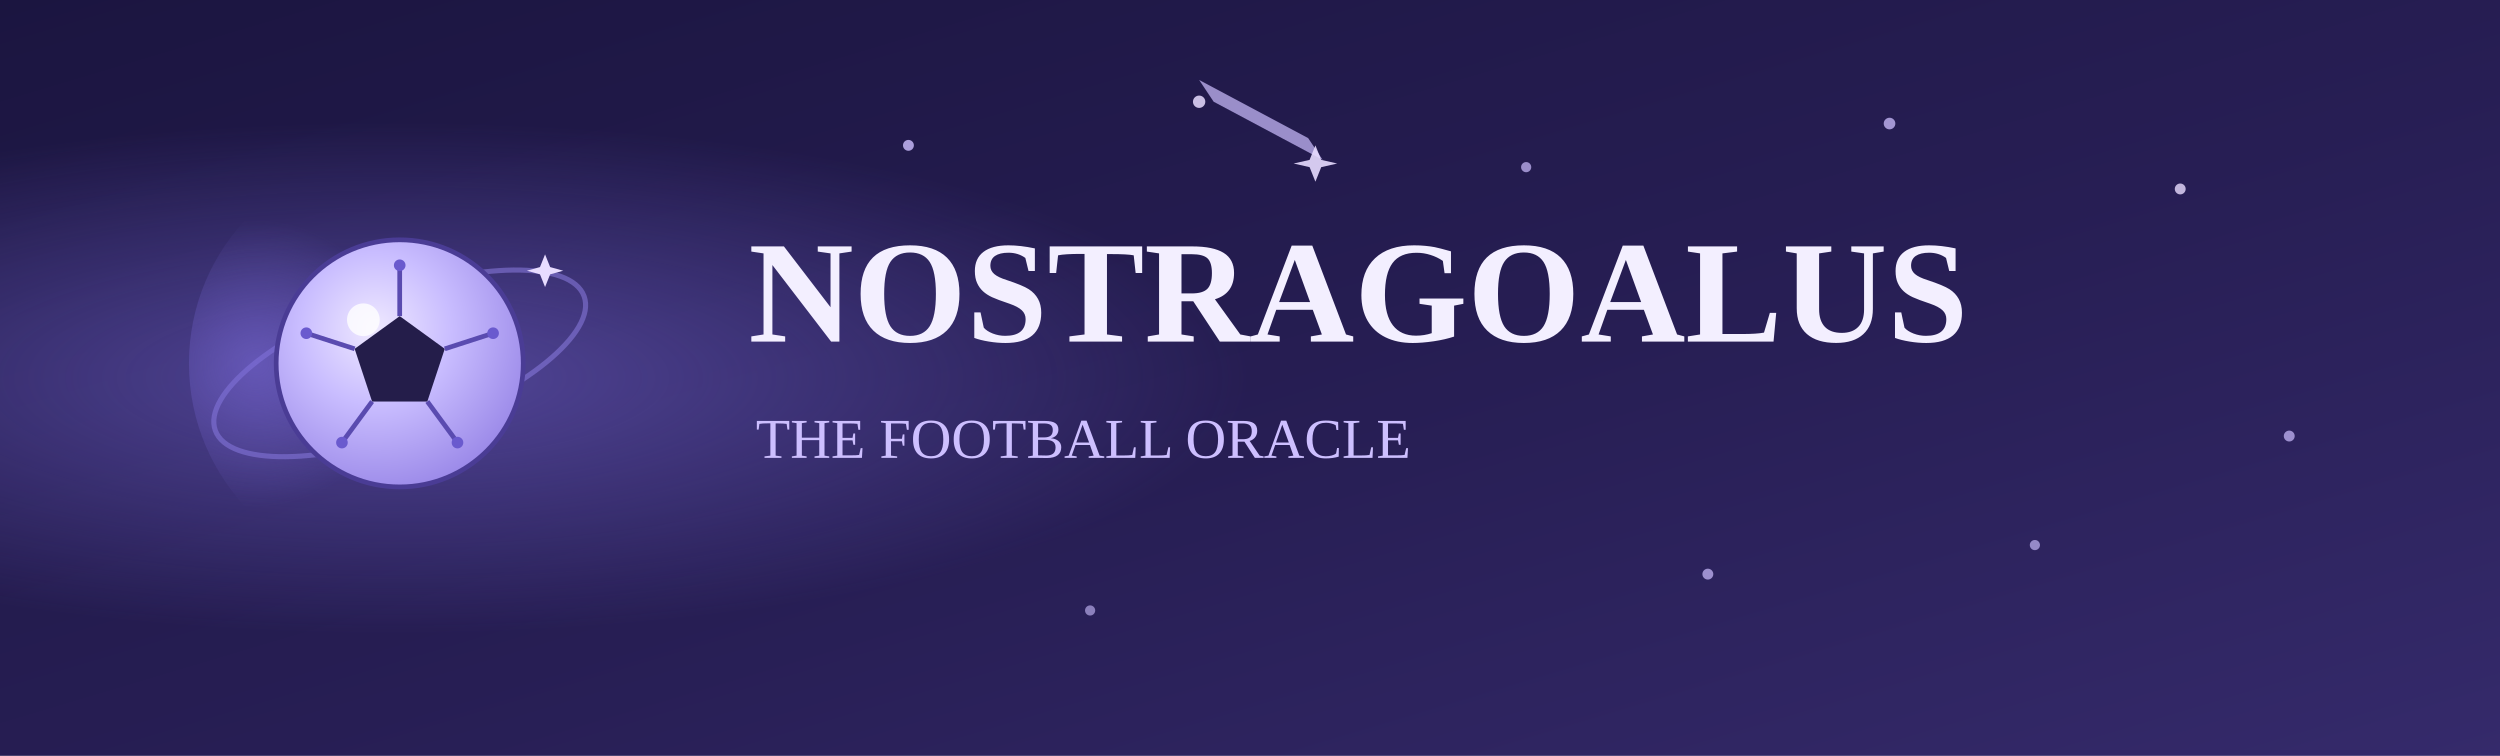
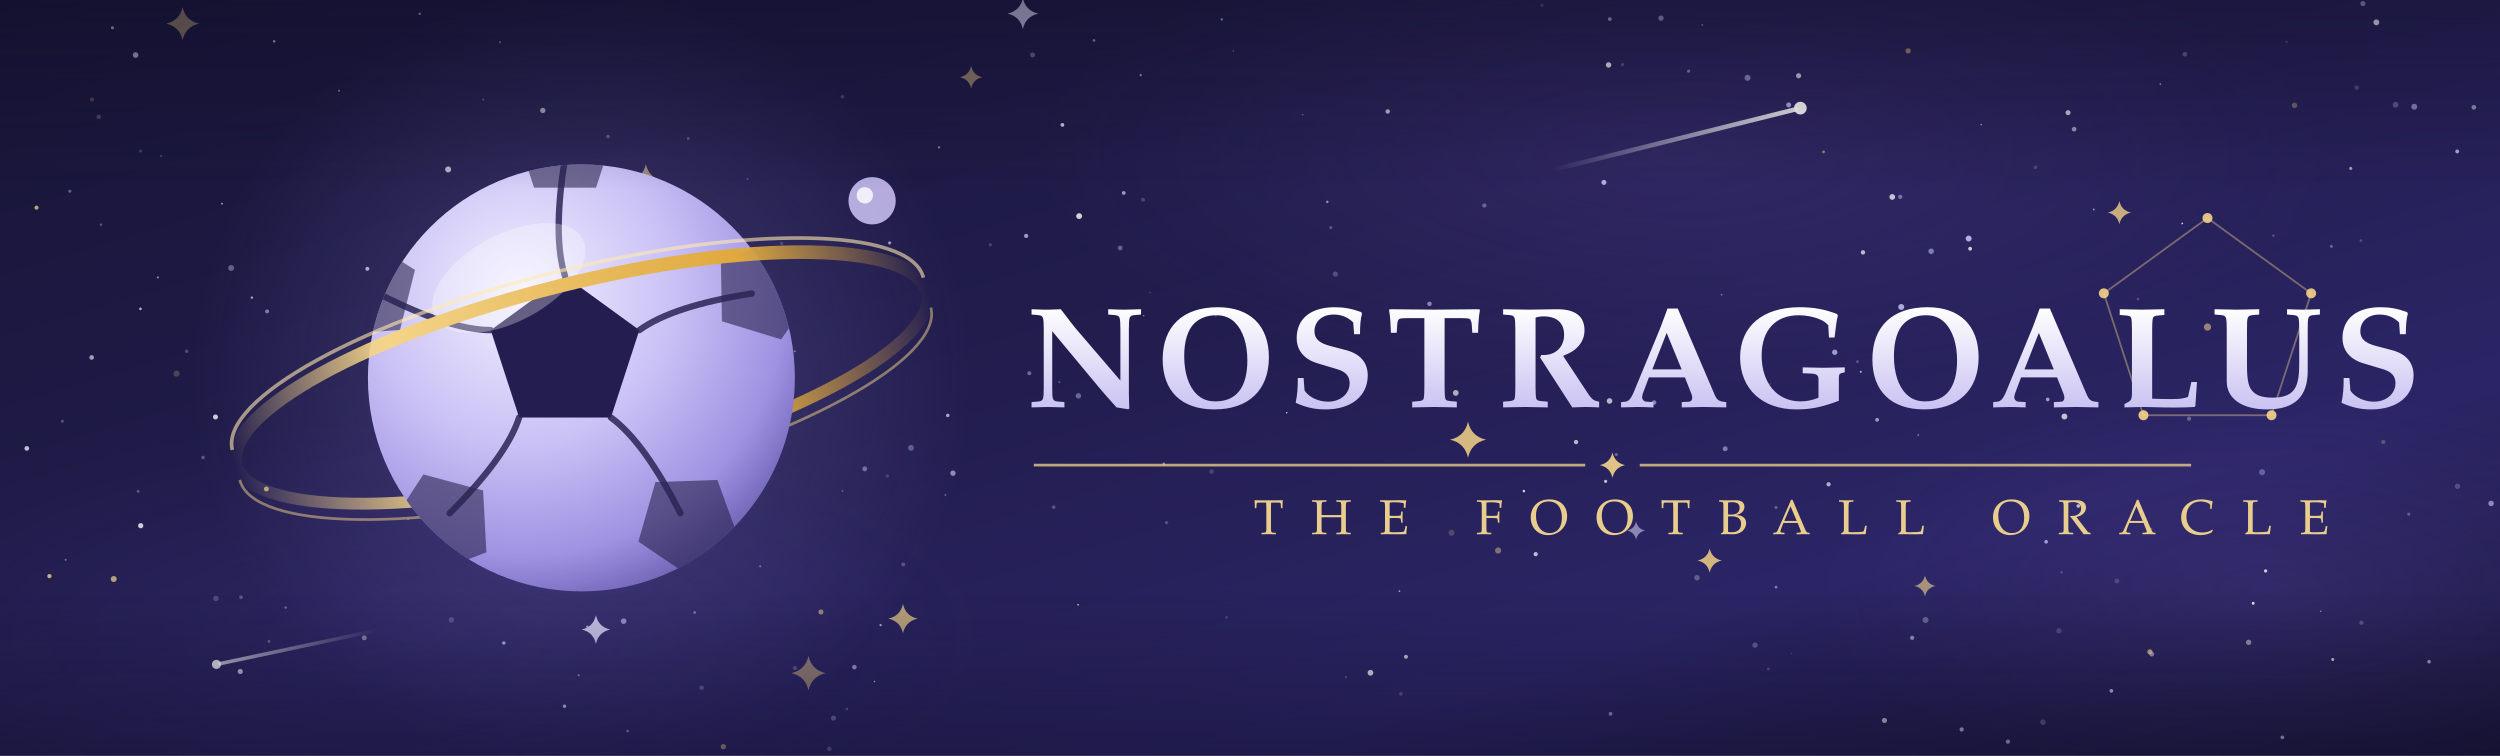
- <svg xmlns="http://www.w3.org/2000/svg" width="2752" height="832" viewBox="0 0 688 208" role="img" style="">
+ <svg xmlns="http://www.w3.org/2000/svg" width="2752" height="832" viewBox="0 0 2752 832" role="img">
  <defs>
-     <linearGradient id="bn" x1="0" y1="0" x2="1" y2="1">
-       <stop offset="0%" stop-color="#1b1540" />
-       <stop offset="55%" stop-color="#271e54" />
-       <stop offset="100%" stop-color="#352a6b" />
-     </linearGradient>
-     <radialGradient id="bnGlow" cx="16%" cy="50%" r="34%">
-       <stop offset="0%" stop-color="#7a6ad8" stop-opacity="0.55" />
-       <stop offset="100%" stop-color="#7a6ad8" stop-opacity="0" />
-     </radialGradient>
-     <radialGradient id="bnOrb" cx="40%" cy="36%" r="68%">
-       <stop offset="0%" stop-color="#efe9ff" />
-       <stop offset="45%" stop-color="#c9bdff" />
-       <stop offset="100%" stop-color="#9a88e8" />
-     </radialGradient>
+     <linearGradient id="bg" x1="0" y1="0" x2="1" y2="1">
+       <stop offset="0" stop-color="#171436" />
+       <stop offset="0.45" stop-color="#221d4e" />
+       <stop offset="0.75" stop-color="#2b2566" />
+       <stop offset="1" stop-color="#181538" />
+     </linearGradient>
+     <radialGradient id="neb1" cx="0.5" cy="0.5" r="0.5">
+       <stop offset="0" stop-color="#7a5fd0" stop-opacity="0.16" />
+       <stop offset="1" stop-color="#7a5fd0" stop-opacity="0" />
+     </radialGradient>
+     <radialGradient id="neb2" cx="0.5" cy="0.5" r="0.5">
+       <stop offset="0" stop-color="#4a3f9e" stop-opacity="0.22" />
+       <stop offset="1" stop-color="#4a3f9e" stop-opacity="0" />
+     </radialGradient>
+     <radialGradient id="planetGlow" cx="0.5" cy="0.5" r="0.5">
+       <stop offset="0" stop-color="#a99cf0" stop-opacity="0.30" />
+       <stop offset="0.7" stop-color="#8b7fd6" stop-opacity="0.10" />
+       <stop offset="1" stop-color="#8b7fd6" stop-opacity="0" />
+     </radialGradient>
+     <radialGradient id="ball" cx="0.36" cy="0.30" r="0.95">
+       <stop offset="0" stop-color="#f2f0ff" />
+       <stop offset="0.38" stop-color="#c9c0f5" />
+       <stop offset="0.72" stop-color="#9486dd" />
+       <stop offset="1" stop-color="#5e4fb0" />
+     </radialGradient>
+     <linearGradient id="ringG" x1="0" y1="0" x2="1" y2="0">
+       <stop offset="0" stop-color="#f4d488" stop-opacity="0" />
+       <stop offset="0.25" stop-color="#f4d488" />
+       <stop offset="0.75" stop-color="#e0a93e" />
+       <stop offset="1" stop-color="#e0a93e" stop-opacity="0" />
+     </linearGradient>
+     <linearGradient id="txt" x1="0" y1="0" x2="0" y2="1">
+       <stop offset="0" stop-color="#ffffff" />
+       <stop offset="1" stop-color="#c9c2f2" />
+     </linearGradient>
+     <linearGradient id="comet" x1="0" y1="0" x2="1" y2="0">
+       <stop offset="0" stop-color="#ffffff" stop-opacity="0" />
+       <stop offset="1" stop-color="#ffffff" stop-opacity="0.9" />
+     </linearGradient>
+     <linearGradient id="vign" x1="0" y1="0" x2="0" y2="1">
+       <stop offset="0" stop-color="#0e0c24" stop-opacity="0.35" />
+       <stop offset="0.25" stop-color="#0e0c24" stop-opacity="0" />
+       <stop offset="0.78" stop-color="#0e0c24" stop-opacity="0" />
+       <stop offset="1" stop-color="#0e0c24" stop-opacity="0.4" />
+     </linearGradient>
+     <radialGradient id="innerShade" cx="0.36" cy="0.30" r="1">
+       <stop offset="0" stop-color="#181238" stop-opacity="0" />
+       <stop offset="0.62" stop-color="#181238" stop-opacity="0" />
+       <stop offset="1" stop-color="#181238" stop-opacity="0.55" />
+     </radialGradient>
+     <clipPath id="ballClip">
+       <circle cx="640" cy="416" r="235" />
+     </clipPath>
  </defs>
-   <rect x="0" y="0" width="688" height="208" rx="0" fill="url(#bn)" stroke="#6a5ace" stroke-width="1.5" stroke-opacity="0" style="stroke:rgb(106, 90, 206);color:rgb(255, 255, 255);stroke-width:1.5px;stroke-linecap:butt;stroke-linejoin:miter;opacity:1;font-family:&quot;Anthropic Sans&quot;, -apple-system, BlinkMacSystemFont, &quot;Segoe UI&quot;, sans-serif;font-size:16px;font-weight:400;text-anchor:start;dominant-baseline:auto" />
-   <rect x="0" y="0" width="688" height="208" rx="0" fill="url(#bnGlow)" style="stroke:none;color:rgb(255, 255, 255);stroke-width:1px;stroke-linecap:butt;stroke-linejoin:miter;opacity:1;font-family:&quot;Anthropic Sans&quot;, -apple-system, BlinkMacSystemFont, &quot;Segoe UI&quot;, sans-serif;font-size:16px;font-weight:400;text-anchor:start;dominant-baseline:auto" />
-   <circle cx="250" cy="40" r="1.5" fill="#cdbfff" opacity="0.8" style="fill:rgb(205, 191, 255);stroke:none;color:rgb(255, 255, 255);stroke-width:1px;stroke-linecap:butt;stroke-linejoin:miter;opacity:0.8;font-family:&quot;Anthropic Sans&quot;, -apple-system, BlinkMacSystemFont, &quot;Segoe UI&quot;, sans-serif;font-size:16px;font-weight:400;text-anchor:start;dominant-baseline:auto" />
-   <circle cx="330" cy="28" r="1.7" fill="#e8dcff" opacity="0.85" style="fill:rgb(232, 220, 255);stroke:none;color:rgb(255, 255, 255);stroke-width:1px;stroke-linecap:butt;stroke-linejoin:miter;opacity:0.85;font-family:&quot;Anthropic Sans&quot;, -apple-system, BlinkMacSystemFont, &quot;Segoe UI&quot;, sans-serif;font-size:16px;font-weight:400;text-anchor:start;dominant-baseline:auto" />
-   <circle cx="420" cy="46" r="1.4" fill="#cdbfff" opacity="0.7" style="fill:rgb(205, 191, 255);stroke:none;color:rgb(255, 255, 255);stroke-width:1px;stroke-linecap:butt;stroke-linejoin:miter;opacity:0.7;font-family:&quot;Anthropic Sans&quot;, -apple-system, BlinkMacSystemFont, &quot;Segoe UI&quot;, sans-serif;font-size:16px;font-weight:400;text-anchor:start;dominant-baseline:auto" />
-   <circle cx="520" cy="34" r="1.6" fill="#cdbfff" opacity="0.75" style="fill:rgb(205, 191, 255);stroke:none;color:rgb(255, 255, 255);stroke-width:1px;stroke-linecap:butt;stroke-linejoin:miter;opacity:0.75;font-family:&quot;Anthropic Sans&quot;, -apple-system, BlinkMacSystemFont, &quot;Segoe UI&quot;, sans-serif;font-size:16px;font-weight:400;text-anchor:start;dominant-baseline:auto" />
-   <circle cx="600" cy="52" r="1.5" fill="#e8dcff" opacity="0.8" style="fill:rgb(232, 220, 255);stroke:none;color:rgb(255, 255, 255);stroke-width:1px;stroke-linecap:butt;stroke-linejoin:miter;opacity:0.8;font-family:&quot;Anthropic Sans&quot;, -apple-system, BlinkMacSystemFont, &quot;Segoe UI&quot;, sans-serif;font-size:16px;font-weight:400;text-anchor:start;dominant-baseline:auto" />
-   <circle cx="470" cy="158" r="1.5" fill="#cdbfff" opacity="0.7" style="fill:rgb(205, 191, 255);stroke:none;color:rgb(255, 255, 255);stroke-width:1px;stroke-linecap:butt;stroke-linejoin:miter;opacity:0.7;font-family:&quot;Anthropic Sans&quot;, -apple-system, BlinkMacSystemFont, &quot;Segoe UI&quot;, sans-serif;font-size:16px;font-weight:400;text-anchor:start;dominant-baseline:auto" />
-   <circle cx="560" cy="150" r="1.4" fill="#cdbfff" opacity="0.65" style="fill:rgb(205, 191, 255);stroke:none;color:rgb(255, 255, 255);stroke-width:1px;stroke-linecap:butt;stroke-linejoin:miter;opacity:0.65;font-family:&quot;Anthropic Sans&quot;, -apple-system, BlinkMacSystemFont, &quot;Segoe UI&quot;, sans-serif;font-size:16px;font-weight:400;text-anchor:start;dominant-baseline:auto" />
-   <circle cx="630" cy="120" r="1.5" fill="#cdbfff" opacity="0.7" style="fill:rgb(205, 191, 255);stroke:none;color:rgb(255, 255, 255);stroke-width:1px;stroke-linecap:butt;stroke-linejoin:miter;opacity:0.7;font-family:&quot;Anthropic Sans&quot;, -apple-system, BlinkMacSystemFont, &quot;Segoe UI&quot;, sans-serif;font-size:16px;font-weight:400;text-anchor:start;dominant-baseline:auto" />
-   <circle cx="300" cy="168" r="1.4" fill="#cdbfff" opacity="0.6" style="fill:rgb(205, 191, 255);stroke:none;color:rgb(255, 255, 255);stroke-width:1px;stroke-linecap:butt;stroke-linejoin:miter;opacity:0.6;font-family:&quot;Anthropic Sans&quot;, -apple-system, BlinkMacSystemFont, &quot;Segoe UI&quot;, sans-serif;font-size:16px;font-weight:400;text-anchor:start;dominant-baseline:auto" />
-   <path d="M360 38 L330 22 L334 28 L364 44 Z" fill="#cdbfff" opacity="0.7" style="fill:rgb(205, 191, 255);stroke:none;color:rgb(255, 255, 255);stroke-width:1px;stroke-linecap:butt;stroke-linejoin:miter;opacity:0.7;font-family:&quot;Anthropic Sans&quot;, -apple-system, BlinkMacSystemFont, &quot;Segoe UI&quot;, sans-serif;font-size:16px;font-weight:400;text-anchor:start;dominant-baseline:auto" />
-   <path d="M362 40 L363.6 44 L368 45 L363.6 46 L362 50 L360.4 46 L356 45 L360.4 44 Z" fill="#e8dcff" opacity="0.9" style="fill:rgb(232, 220, 255);stroke:none;color:rgb(255, 255, 255);stroke-width:1px;stroke-linecap:butt;stroke-linejoin:miter;opacity:0.9;font-family:&quot;Anthropic Sans&quot;, -apple-system, BlinkMacSystemFont, &quot;Segoe UI&quot;, sans-serif;font-size:16px;font-weight:400;text-anchor:start;dominant-baseline:auto" />
-   <g transform="rotate(-20 110 100)" style="fill:rgb(0, 0, 0);stroke:none;color:rgb(255, 255, 255);stroke-width:1px;stroke-linecap:butt;stroke-linejoin:miter;opacity:1;font-family:&quot;Anthropic Sans&quot;, -apple-system, BlinkMacSystemFont, &quot;Segoe UI&quot;, sans-serif;font-size:16px;font-weight:400;text-anchor:start;dominant-baseline:auto">
-     <ellipse cx="110" cy="100" rx="54" ry="19" fill="none" stroke="#8b7ce0" stroke-width="1.4" opacity="0.55" style="fill:none;stroke:rgb(139, 124, 224);color:rgb(255, 255, 255);stroke-width:1.4px;stroke-linecap:butt;stroke-linejoin:miter;opacity:0.55;font-family:&quot;Anthropic Sans&quot;, -apple-system, BlinkMacSystemFont, &quot;Segoe UI&quot;, sans-serif;font-size:16px;font-weight:400;text-anchor:start;dominant-baseline:auto" />
-   </g>
-   <circle cx="110" cy="100" r="58" fill="url(#bnGlow)" style="stroke:none;color:rgb(255, 255, 255);stroke-width:1px;stroke-linecap:butt;stroke-linejoin:miter;opacity:1;font-family:&quot;Anthropic Sans&quot;, -apple-system, BlinkMacSystemFont, &quot;Segoe UI&quot;, sans-serif;font-size:16px;font-weight:400;text-anchor:start;dominant-baseline:auto" />
-   <circle cx="110" cy="100" r="34" fill="url(#bnOrb)" stroke="#4a3c95" stroke-width="1.3" style="stroke:rgb(74, 60, 149);color:rgb(255, 255, 255);stroke-width:1.3px;stroke-linecap:butt;stroke-linejoin:miter;opacity:1;font-family:&quot;Anthropic Sans&quot;, -apple-system, BlinkMacSystemFont, &quot;Segoe UI&quot;, sans-serif;font-size:16px;font-weight:400;text-anchor:start;dominant-baseline:auto" />
-   <polygon points="110,87 122.4,96 117.6,110.5 102.4,110.5 97.6,96" fill="#241d4a" style="fill:rgb(36, 29, 74);stroke:none;color:rgb(255, 255, 255);stroke-width:1px;stroke-linecap:butt;stroke-linejoin:miter;opacity:1;font-family:&quot;Anthropic Sans&quot;, -apple-system, BlinkMacSystemFont, &quot;Segoe UI&quot;, sans-serif;font-size:16px;font-weight:400;text-anchor:start;dominant-baseline:auto" />
-   <g stroke="#5a4bb0" stroke-width="1.3" style="fill:rgb(0, 0, 0);stroke:rgb(90, 75, 176);color:rgb(255, 255, 255);stroke-width:1.3px;stroke-linecap:butt;stroke-linejoin:miter;opacity:1;font-family:&quot;Anthropic Sans&quot;, -apple-system, BlinkMacSystemFont, &quot;Segoe UI&quot;, sans-serif;font-size:16px;font-weight:400;text-anchor:start;dominant-baseline:auto">
-     <line x1="110" y1="87" x2="110" y2="73" style="fill:rgb(0, 0, 0);stroke:rgb(90, 75, 176);color:rgb(255, 255, 255);stroke-width:1.3px;stroke-linecap:butt;stroke-linejoin:miter;opacity:1;font-family:&quot;Anthropic Sans&quot;, -apple-system, BlinkMacSystemFont, &quot;Segoe UI&quot;, sans-serif;font-size:16px;font-weight:400;text-anchor:start;dominant-baseline:auto" />
-     <line x1="122.4" y1="96" x2="135.7" y2="91.7" style="fill:rgb(0, 0, 0);stroke:rgb(90, 75, 176);color:rgb(255, 255, 255);stroke-width:1.3px;stroke-linecap:butt;stroke-linejoin:miter;opacity:1;font-family:&quot;Anthropic Sans&quot;, -apple-system, BlinkMacSystemFont, &quot;Segoe UI&quot;, sans-serif;font-size:16px;font-weight:400;text-anchor:start;dominant-baseline:auto" />
-     <line x1="117.6" y1="110.5" x2="125.9" y2="121.8" style="fill:rgb(0, 0, 0);stroke:rgb(90, 75, 176);color:rgb(255, 255, 255);stroke-width:1.3px;stroke-linecap:butt;stroke-linejoin:miter;opacity:1;font-family:&quot;Anthropic Sans&quot;, -apple-system, BlinkMacSystemFont, &quot;Segoe UI&quot;, sans-serif;font-size:16px;font-weight:400;text-anchor:start;dominant-baseline:auto" />
-     <line x1="102.4" y1="110.5" x2="94.1" y2="121.8" style="fill:rgb(0, 0, 0);stroke:rgb(90, 75, 176);color:rgb(255, 255, 255);stroke-width:1.3px;stroke-linecap:butt;stroke-linejoin:miter;opacity:1;font-family:&quot;Anthropic Sans&quot;, -apple-system, BlinkMacSystemFont, &quot;Segoe UI&quot;, sans-serif;font-size:16px;font-weight:400;text-anchor:start;dominant-baseline:auto" />
-     <line x1="97.6" y1="96" x2="84.3" y2="91.7" style="fill:rgb(0, 0, 0);stroke:rgb(90, 75, 176);color:rgb(255, 255, 255);stroke-width:1.3px;stroke-linecap:butt;stroke-linejoin:miter;opacity:1;font-family:&quot;Anthropic Sans&quot;, -apple-system, BlinkMacSystemFont, &quot;Segoe UI&quot;, sans-serif;font-size:16px;font-weight:400;text-anchor:start;dominant-baseline:auto" />
-   </g>
-   <g fill="#6a5ace" style="fill:rgb(106, 90, 206);stroke:none;color:rgb(255, 255, 255);stroke-width:1px;stroke-linecap:butt;stroke-linejoin:miter;opacity:1;font-family:&quot;Anthropic Sans&quot;, -apple-system, BlinkMacSystemFont, &quot;Segoe UI&quot;, sans-serif;font-size:16px;font-weight:400;text-anchor:start;dominant-baseline:auto">
-     <circle cx="110" cy="73" r="1.6" style="fill:rgb(106, 90, 206);stroke:none;color:rgb(255, 255, 255);stroke-width:1px;stroke-linecap:butt;stroke-linejoin:miter;opacity:1;font-family:&quot;Anthropic Sans&quot;, -apple-system, BlinkMacSystemFont, &quot;Segoe UI&quot;, sans-serif;font-size:16px;font-weight:400;text-anchor:start;dominant-baseline:auto" />
-     <circle cx="135.7" cy="91.7" r="1.6" style="fill:rgb(106, 90, 206);stroke:none;color:rgb(255, 255, 255);stroke-width:1px;stroke-linecap:butt;stroke-linejoin:miter;opacity:1;font-family:&quot;Anthropic Sans&quot;, -apple-system, BlinkMacSystemFont, &quot;Segoe UI&quot;, sans-serif;font-size:16px;font-weight:400;text-anchor:start;dominant-baseline:auto" />
-     <circle cx="125.9" cy="121.8" r="1.6" style="fill:rgb(106, 90, 206);stroke:none;color:rgb(255, 255, 255);stroke-width:1px;stroke-linecap:butt;stroke-linejoin:miter;opacity:1;font-family:&quot;Anthropic Sans&quot;, -apple-system, BlinkMacSystemFont, &quot;Segoe UI&quot;, sans-serif;font-size:16px;font-weight:400;text-anchor:start;dominant-baseline:auto" />
-     <circle cx="94.1" cy="121.8" r="1.6" style="fill:rgb(106, 90, 206);stroke:none;color:rgb(255, 255, 255);stroke-width:1px;stroke-linecap:butt;stroke-linejoin:miter;opacity:1;font-family:&quot;Anthropic Sans&quot;, -apple-system, BlinkMacSystemFont, &quot;Segoe UI&quot;, sans-serif;font-size:16px;font-weight:400;text-anchor:start;dominant-baseline:auto" />
-     <circle cx="84.3" cy="91.7" r="1.6" style="fill:rgb(106, 90, 206);stroke:none;color:rgb(255, 255, 255);stroke-width:1px;stroke-linecap:butt;stroke-linejoin:miter;opacity:1;font-family:&quot;Anthropic Sans&quot;, -apple-system, BlinkMacSystemFont, &quot;Segoe UI&quot;, sans-serif;font-size:16px;font-weight:400;text-anchor:start;dominant-baseline:auto" />
-   </g>
-   <circle cx="100" cy="88" r="4.5" fill="#ffffff" opacity="0.8" style="fill:rgb(255, 255, 255);stroke:none;color:rgb(255, 255, 255);stroke-width:1px;stroke-linecap:butt;stroke-linejoin:miter;opacity:0.8;font-family:&quot;Anthropic Sans&quot;, -apple-system, BlinkMacSystemFont, &quot;Segoe UI&quot;, sans-serif;font-size:16px;font-weight:400;text-anchor:start;dominant-baseline:auto" />
-   <path d="M150 70 L151.4 73.5 L155 74.5 L151.4 75.5 L150 79 L148.6 75.5 L145 74.5 L148.6 73.5 Z" fill="#e8dcff" style="fill:rgb(232, 220, 255);stroke:none;color:rgb(255, 255, 255);stroke-width:1px;stroke-linecap:butt;stroke-linejoin:miter;opacity:1;font-family:&quot;Anthropic Sans&quot;, -apple-system, BlinkMacSystemFont, &quot;Segoe UI&quot;, sans-serif;font-size:16px;font-weight:400;text-anchor:start;dominant-baseline:auto" />
-   <text text-anchor="start" x="206" y="94" style="fill:rgb(243, 239, 255);stroke:none;color:rgb(255, 255, 255);stroke-width:1px;stroke-linecap:butt;stroke-linejoin:miter;opacity:1;font-family:Cinzel, &quot;Anthropic Serif&quot;, Georgia, &quot;Times New Roman&quot;, serif, serif;font-size:40px;font-weight:600;text-anchor:start;dominant-baseline:auto">NOSTRAGOALUS</text>
-   <text text-anchor="start" x="208" y="126" style="fill:rgb(205, 191, 255);stroke:none;color:rgb(255, 255, 255);stroke-width:1px;stroke-linecap:butt;stroke-linejoin:miter;opacity:1;font-family:Cinzel, &quot;Anthropic Serif&quot;, Georgia, &quot;Times New Roman&quot;, serif, serif;font-size:15.5px;font-weight:500;text-anchor:start;dominant-baseline:auto">THE FOOTBALL ORACLE</text>
+   <rect x="0" y="0" width="2752" height="832" fill="url(#bg)" />
+   <ellipse cx="1850" cy="170" rx="720" ry="260" fill="url(#neb1)" />
+   <ellipse cx="450" cy="700" rx="640" ry="240" fill="url(#neb2)" />
+   <ellipse cx="2500" cy="650" rx="500" ry="220" fill="url(#neb1)" />
+   <circle cx="1602.5" cy="432.5" r="3.18" fill="#ffffff" opacity="0.63" />
+   <circle cx="1434.1" cy="126.3" r="0.93" fill="#ffffff" opacity="0.33" />
+   <circle cx="1955" cy="558.6" r="1.74" fill="#f4d488" opacity="0.35" />
+   <circle cx="2475.3" cy="707.1" r="2.98" fill="#ffffff" opacity="0.47" />
+   <circle cx="125.2" cy="637.4" r="3.3" fill="#f4d488" opacity="0.7" />
+   <circle cx="927.5" cy="540.4" r="0.95" fill="#ffffff" opacity="0.35" />
+   <circle cx="746.8" cy="429.8" r="0.81" fill="#ffffff" opacity="0.56" />
+   <circle cx="1931.9" cy="710.2" r="2.91" fill="#cfd0ff" opacity="0.33" />
+   <circle cx="2525.8" cy="116" r="3" fill="#f4d488" opacity="0.37" />
+   <circle cx="1344.9" cy="21.4" r="1.2" fill="#cfd0ff" opacity="0.79" />
+   <circle cx="1690.5" cy="610" r="2.32" fill="#ffffff" opacity="0.7" />
+   <circle cx="244.4" cy="224.2" r="1.01" fill="#cfd0ff" opacity="0.77" />
+   <circle cx="2240.6" cy="184.3" r="1.9" fill="#f4d488" opacity="0.23" />
+   <circle cx="404.4" cy="295.9" r="2.21" fill="#cfd0ff" opacity="0.83" />
+   <circle cx="976.8" cy="523.9" r="1.88" fill="#cfd0ff" opacity="0.19" />
+   <circle cx="2283.2" cy="142.2" r="2.57" fill="#ffffff" opacity="0.52" />
+   <circle cx="1338.2" cy="347.4" r="1.41" fill="#ffffff" opacity="0.19" />
+   <circle cx="796.2" cy="822" r="2.94" fill="#f4d488" opacity="0.57" />
+   <circle cx="2623.6" cy="486.6" r="2.35" fill="#f4d488" opacity="0.26" />
+   <circle cx="2287.8" cy="557" r="2.01" fill="#ffffff" opacity="0.69" />
+   <circle cx="927.3" cy="106.5" r="1.99" fill="#cfd0ff" opacity="0.22" />
+   <circle cx="1948.6" cy="422.7" r="0.98" fill="#cfd0ff" opacity="0.24" />
+   <circle cx="2615.9" cy="24.6" r="3.27" fill="#ffffff" opacity="0.79" />
+   <circle cx="1441" cy="383.3" r="2.14" fill="#cfd0ff" opacity="0.33" />
+   <circle cx="912.9" cy="824.3" r="2.45" fill="#cfd0ff" opacity="0.33" />
+   <circle cx="1946.6" cy="736.4" r="1.47" fill="#ffffff" opacity="0.22" />
+   <circle cx="1765.6" cy="200.8" r="2.79" fill="#cfd0ff" opacity="0.79" />
+   <circle cx="669.3" cy="150.2" r="1.97" fill="#cfd0ff" opacity="0.34" />
+   <circle cx="154.7" cy="166.3" r="1.69" fill="#cfd0ff" opacity="0.21" />
+   <circle cx="2405.1" cy="59.7" r="2.63" fill="#cfd0ff" opacity="0.31" />
+   <circle cx="1043.3" cy="457.3" r="1.91" fill="#ffffff" opacity="0.63" />
+   <circle cx="1129.6" cy="259.7" r="2.37" fill="#cfd0ff" opacity="0.69" />
+   <circle cx="149.3" cy="60.6" r="3.12" fill="#ffffff" opacity="0.54" />
+   <circle cx="2266.5" cy="694.4" r="3.05" fill="#cfd0ff" opacity="0.21" />
+   <circle cx="100.9" cy="393.5" r="2.56" fill="#ffffff" opacity="0.58" />
+   <circle cx="1828.4" cy="20" r="2.93" fill="#cfd0ff" opacity="0.55" />
+   <circle cx="462" cy="15.2" r="1.28" fill="#f4d488" opacity="0.64" />
+   <circle cx="449.3" cy="571.4" r="1.14" fill="#f4d488" opacity="0.29" />
+   <circle cx="401" cy="702.1" r="2.74" fill="#ffffff" opacity="0.41" />
+   <circle cx="1049" cy="520.9" r="2.95" fill="#cfd0ff" opacity="0.61" />
+   <circle cx="123.8" cy="30.6" r="1.72" fill="#ffffff" opacity="0.52" />
+   <circle cx="1895.2" cy="324.4" r="1.04" fill="#ffffff" opacity="0.36" />
+   <circle cx="448.8" cy="533.5" r="3.02" fill="#cfd0ff" opacity="0.47" />
+   <circle cx="1923.7" cy="85.7" r="3.33" fill="#cfd0ff" opacity="0.52" />
+   <circle cx="1597.8" cy="586.5" r="3.3" fill="#f4d488" opacity="0.22" />
+   <circle cx="1464.9" cy="250.5" r="1.7" fill="#cfd0ff" opacity="0.31" />
+   <circle cx="722" cy="478.5" r="1.9" fill="#cfd0ff" opacity="0.34" />
+   <circle cx="293.2" cy="538.3" r="2.7" fill="#f4d488" opacity="0.71" />
+   <circle cx="2368.6" cy="720" r="2.71" fill="#cfd0ff" opacity="0.61" />
+   <circle cx="2490.1" cy="519.8" r="3.33" fill="#cfd0ff" opacity="0.35" />
+   <circle cx="2599.4" cy="685.5" r="2.4" fill="#ffffff" opacity="0.22" />
+   <circle cx="108.7" cy="128.7" r="2.45" fill="#cfd0ff" opacity="0.24" />
+   <circle cx="1820.8" cy="443.1" r="2.55" fill="#cfd0ff" opacity="0.54" />
+   <circle cx="1734.9" cy="486.6" r="2.41" fill="#ffffff" opacity="0.67" />
+   <circle cx="2637.1" cy="115.3" r="3.23" fill="#cfd0ff" opacity="0.3" />
+   <circle cx="2353.6" cy="329.2" r="1.45" fill="#ffffff" opacity="0.2" />
+   <circle cx="2566.4" cy="271.2" r="1.7" fill="#cfd0ff" opacity="0.38" />
+   <circle cx="154.6" cy="340" r="1.48" fill="#ffffff" opacity="0.65" />
+   <circle cx="545.5" cy="248.5" r="1.53" fill="#cfd0ff" opacity="0.34" />
+   <circle cx="690.9" cy="804.7" r="1.46" fill="#ffffff" opacity="0.43" />
+   <circle cx="1002.8" cy="493" r="3.28" fill="#cfd0ff" opacity="0.34" />
+   <circle cx="2111.6" cy="478.9" r="0.84" fill="#f4d488" opacity="0.71" />
+   <circle cx="496.9" cy="682.4" r="3.08" fill="#cfd0ff" opacity="0.24" />
+   <circle cx="1779.2" cy="500.4" r="1.69" fill="#cfd0ff" opacity="0.41" />
+   <circle cx="2554.7" cy="672.9" r="0.91" fill="#cfd0ff" opacity="0.56" />
+   <circle cx="2050.8" cy="277.8" r="2.44" fill="#ffffff" opacity="0.67" />
+   <circle cx="2512.4" cy="811.7" r="2.09" fill="#cfd0ff" opacity="0.76" />
+   <circle cx="860.4" cy="268" r="1.81" fill="#cfd0ff" opacity="0.23" />
+   <circle cx="2366.6" cy="717.6" r="2.85" fill="#f4d488" opacity="0.75" />
+   <circle cx="917.5" cy="790.5" r="2.83" fill="#cfd0ff" opacity="0.37" />
+   <circle cx="1259" cy="347.5" r="0.83" fill="#cfd0ff" opacity="0.6" />
+   <circle cx="1868.1" cy="636" r="3.05" fill="#ffffff" opacity="0.26" />
+   <circle cx="2402.2" cy="246" r="1.02" fill="#ffffff" opacity="0.78" />
+   <circle cx="1858.8" cy="78.3" r="1.75" fill="#ffffff" opacity="0.39" />
+   <circle cx="2651.5" cy="566" r="1.67" fill="#cfd0ff" opacity="0.34" />
+   <circle cx="1649.1" cy="606" r="3.39" fill="#f4d488" opacity="0.44" />
+   <circle cx="2480.3" cy="664.1" r="1.63" fill="#ffffff" opacity="0.83" />
+   <circle cx="1166.1" cy="420.6" r="1.27" fill="#cfd0ff" opacity="0.29" />
+   <circle cx="1187.9" cy="237.9" r="3.23" fill="#ffffff" opacity="0.8" />
+   <circle cx="1187.1" cy="435.8" r="3.01" fill="#cfd0ff" opacity="0.41" />
+   <circle cx="205.5" cy="386.7" r="1.93" fill="#cfd0ff" opacity="0.28" />
+   <circle cx="822.9" cy="197" r="1.05" fill="#cfd0ff" opacity="0.3" />
+   <circle cx="621.4" cy="777.4" r="1.9" fill="#ffffff" opacity="0.72" />
+   <circle cx="2083" cy="216.8" r="3.17" fill="#ffffff" opacity="0.72" />
+   <circle cx="1771.8" cy="441.4" r="3.1" fill="#ffffff" opacity="0.67" />
+   <circle cx="757.6" cy="152.6" r="1.51" fill="#ffffff" opacity="0.29" />
+   <circle cx="477.5" cy="451.9" r="0.86" fill="#ffffff" opacity="0.48" />
+   <circle cx="2330.3" cy="639.5" r="2.63" fill="#cfd0ff" opacity="0.2" />
+   <circle cx="2494" cy="628.5" r="1.79" fill="#ffffff" opacity="0.78" />
+   <circle cx="962.7" cy="750.2" r="0.82" fill="#ffffff" opacity="0.74" />
+   <circle cx="2254.1" cy="439.7" r="2.05" fill="#ffffff" opacity="0.57" />
+   <circle cx="2074.4" cy="793.1" r="2.81" fill="#ffffff" opacity="0.7" />
+   <circle cx="521.4" cy="530.6" r="1.73" fill="#ffffff" opacity="0.81" />
+   <circle cx="254.4" cy="295" r="3.26" fill="#cfd0ff" opacity="0.39" />
+   <circle cx="554.6" cy="707.8" r="1.88" fill="#cfd0ff" opacity="0.81" />
+   <circle cx="1237" cy="212.4" r="2.08" fill="#cfd0ff" opacity="0.69" />
+   <circle cx="597.5" cy="121.6" r="2.94" fill="#ffffff" opacity="0.58" />
+   <circle cx="1481.5" cy="745.4" r="1.06" fill="#ffffff" opacity="0.28" />
+   <circle cx="2066.3" cy="462.1" r="2.12" fill="#ffffff" opacity="0.55" />
+   <circle cx="951.9" cy="516.1" r="2.69" fill="#cfd0ff" opacity="0.46" />
+   <circle cx="2044.7" cy="398.1" r="1.52" fill="#cfd0ff" opacity="0.32" />
+   <circle cx="1255.7" cy="82.7" r="1.26" fill="#cfd0ff" opacity="0.65" />
+   <circle cx="2601.1" cy="4" r="2.82" fill="#cfd0ff" opacity="0.54" />
+   <circle cx="2168.7" cy="273.8" r="2.11" fill="#ffffff" opacity="0.77" />
+   <circle cx="1899.1" cy="494" r="2.73" fill="#cfd0ff" opacity="0.52" />
+   <circle cx="2723.2" cy="118.1" r="2.62" fill="#ffffff" opacity="0.48" />
+   <circle cx="173.8" cy="305.4" r="1.13" fill="#ffffff" opacity="0.53" />
+   <circle cx="1258.3" cy="219.9" r="2.14" fill="#ffffff" opacity="0.19" />
+   <circle cx="646.5" cy="689.9" r="1.38" fill="#cfd0ff" opacity="0.71" />
+   <circle cx="724.1" cy="569.3" r="3.29" fill="#f4d488" opacity="0.23" />
+   <circle cx="1873.8" cy="27.5" r="0.95" fill="#f4d488" opacity="0.59" />
+   <circle cx="68.7" cy="463.7" r="1.62" fill="#ffffff" opacity="0.26" />
+   <circle cx="2019.7" cy="387.8" r="2.95" fill="#cfd0ff" opacity="0.7" />
+   <circle cx="2048.4" cy="409.3" r="1.1" fill="#cfd0ff" opacity="0.82" />
+   <circle cx="223.5" cy="503.6" r="1.98" fill="#cfd0ff" opacity="0.33" />
+   <circle cx="1508.6" cy="740.6" r="3.18" fill="#ffffff" opacity="0.81" />
+   <circle cx="765" cy="365" r="0.87" fill="#ffffff" opacity="0.64" />
+   <circle cx="2091.8" cy="216.7" r="2.34" fill="#cfd0ff" opacity="0.46" />
+   <circle cx="277.3" cy="327.6" r="1.32" fill="#cfd0ff" opacity="0.77" />
+   <circle cx="2620.5" cy="401.2" r="3.07" fill="#ffffff" opacity="0.29" />
+   <circle cx="508.5" cy="299.3" r="1.09" fill="#ffffff" opacity="0.68" />
+   <circle cx="1969" cy="115.5" r="2.75" fill="#cfd0ff" opacity="0.75" />
+   <circle cx="294" cy="342.8" r="2.17" fill="#cfd0ff" opacity="0.55" />
+   <circle cx="2517" cy="46.3" r="1.37" fill="#cfd0ff" opacity="0.22" />
+   <circle cx="1697.5" cy="5.7" r="1.96" fill="#cfd0ff" opacity="0.18" />
+   <circle cx="2125.8" cy="276.6" r="3.06" fill="#cfd0ff" opacity="0.51" />
+   <circle cx="314.5" cy="668.8" r="1.33" fill="#cfd0ff" opacity="0.44" />
+   <circle cx="194.4" cy="411.3" r="3.39" fill="#f4d488" opacity="0.23" />
+   <circle cx="264.5" cy="739.2" r="2.84" fill="#ffffff" opacity="0.65" />
+   <circle cx="2276.5" cy="124" r="2.77" fill="#ffffff" opacity="0.71" />
+   <circle cx="154.9" cy="578.7" r="2.89" fill="#ffffff" opacity="0.78" />
+   <circle cx="2092.9" cy="337.9" r="3.29" fill="#cfd0ff" opacity="0.78" />
+   <circle cx="1573.6" cy="334.5" r="2.48" fill="#cfd0ff" opacity="0.57" />
+   <circle cx="296.1" cy="706" r="1.54" fill="#ffffff" opacity="0.29" />
+   <circle cx="2367.2" cy="582.9" r="2.11" fill="#f4d488" opacity="0.3" />
+   <circle cx="1186.8" cy="665.7" r="1.05" fill="#f4d488" opacity="0.78" />
+   <circle cx="572.2" cy="547.6" r="1.91" fill="#ffffff" opacity="0.19" />
+   <circle cx="72.2" cy="616.3" r="1.05" fill="#ffffff" opacity="0.41" />
+   <circle cx="1542.1" cy="763.8" r="2.08" fill="#ffffff" opacity="0.2" />
+   <circle cx="2159.4" cy="803" r="2.37" fill="#cfd0ff" opacity="0.8" />
+   <circle cx="2167.1" cy="262.6" r="3.26" fill="#cfd0ff" opacity="0.81" />
+   <circle cx="54.4" cy="634.2" r="2.36" fill="#f4d488" opacity="0.79" />
+   <circle cx="1169.5" cy="137.5" r="2.08" fill="#ffffff" opacity="0.76" />
+   <circle cx="2409.7" cy="460.9" r="2.34" fill="#ffffff" opacity="0.3" />
+   <circle cx="2272.5" cy="458.5" r="3.26" fill="#ffffff" opacity="0.72" />
+   <circle cx="2100.5" cy="56" r="2.89" fill="#f4d488" opacity="0.51" />
+   <circle cx="940.5" cy="734.4" r="2.53" fill="#cfd0ff" opacity="0.64" />
+   <circle cx="772.3" cy="757.1" r="2.44" fill="#cfd0ff" opacity="0.3" />
+   <circle cx="111.2" cy="247.3" r="1.37" fill="#cfd0ff" opacity="0.35" />
+   <circle cx="40.2" cy="228.6" r="2.25" fill="#f4d488" opacity="0.75" />
+   <circle cx="373.2" cy="99.9" r="1.12" fill="#cfd0ff" opacity="0.52" />
+   <circle cx="565.3" cy="208.3" r="3.32" fill="#cfd0ff" opacity="0.5" />
+   <circle cx="177.4" cy="171.7" r="1.2" fill="#cfd0ff" opacity="0.24" />
+   <circle cx="2594.2" cy="96.5" r="2.39" fill="#cfd0ff" opacity="0.23" />
+   <circle cx="835.4" cy="274" r="0.93" fill="#cfd0ff" opacity="0.61" />
+   <circle cx="875.1" cy="735.4" r="2.25" fill="#cfd0ff" opacity="0.28" />
+   <circle cx="1770.7" cy="71.5" r="3.01" fill="#ffffff" opacity="0.83" />
+   <circle cx="237.7" cy="658.8" r="3.04" fill="#cfd0ff" opacity="0.24" />
+   <circle cx="1350.3" cy="679.6" r="1.35" fill="#ffffff" opacity="0.2" />
+   <circle cx="2502.5" cy="259.5" r="1.25" fill="#cfd0ff" opacity="0.32" />
+   <circle cx="265.3" cy="657.4" r="2.05" fill="#cfd0ff" opacity="0.3" />
+   <circle cx="2657.6" cy="117.5" r="3.3" fill="#cfd0ff" opacity="0.55" />
+   <circle cx="969.4" cy="688.1" r="1.32" fill="#cfd0ff" opacity="0.74" />
+   <circle cx="994.3" cy="621.3" r="2.16" fill="#ffffff" opacity="0.23" />
+   <circle cx="101.3" cy="109.5" r="2.27" fill="#f4d488" opacity="0.22" />
+   <circle cx="1204.3" cy="44.5" r="1.52" fill="#cfd0ff" opacity="0.55" />
+   <circle cx="1634" cy="226.2" r="2.34" fill="#cfd0ff" opacity="0.38" />
+   <circle cx="1461.1" cy="222.2" r="1.38" fill="#ffffff" opacity="0.51" />
+   <circle cx="769.3" cy="484.3" r="2.34" fill="#f4d488" opacity="0.29" />
+   <circle cx="2007.4" cy="167.2" r="1.55" fill="#f4d488" opacity="0.54" />
+   <circle cx="2587.7" cy="185.4" r="1.75" fill="#ffffff" opacity="0.57" />
+   <circle cx="1971.9" cy="719.2" r="0.8" fill="#f4d488" opacity="0.27" />
+   <circle cx="1786.1" cy="71.1" r="1.75" fill="#cfd0ff" opacity="0.27" />
+   <circle cx="2012.9" cy="533.1" r="2.36" fill="#ffffff" opacity="0.64" />
+   <circle cx="874.9" cy="386.7" r="1.09" fill="#f4d488" opacity="0.53" />
+   <circle cx="1033.7" cy="162.2" r="1.25" fill="#f4d488" opacity="0.56" />
+   <circle cx="2324.2" cy="760.5" r="2.05" fill="#cfd0ff" opacity="0.82" />
+   <circle cx="2210.3" cy="816.4" r="2.39" fill="#cfd0ff" opacity="0.71" />
+   <circle cx="1136.7" cy="60.5" r="2.76" fill="#ffffff" opacity="0.28" />
+   <circle cx="1470" cy="301.7" r="2.84" fill="#cfd0ff" opacity="0.27" />
+   <circle cx="687.3" cy="259.8" r="1.86" fill="#cfd0ff" opacity="0.67" />
+   <circle cx="1540.5" cy="650.7" r="0.97" fill="#cfd0ff" opacity="0.79" />
+   <circle cx="637" cy="743.3" r="1.17" fill="#cfd0ff" opacity="0.59" />
+   <circle cx="1333.7" cy="519.1" r="2.53" fill="#cfd0ff" opacity="0.2" />
+   <circle cx="1979.9" cy="83.4" r="2.85" fill="#ffffff" opacity="0.69" />
+   <circle cx="1284.2" cy="575.3" r="1.91" fill="#ffffff" opacity="0.21" />
+   <circle cx="903.7" cy="673.7" r="2.85" fill="#f4d488" opacity="0.54" />
+   <circle cx="1040.7" cy="544.9" r="1.15" fill="#cfd0ff" opacity="0.31" />
+   <circle cx="1281.1" cy="510.5" r="1.33" fill="#cfd0ff" opacity="0.64" />
+   <circle cx="1416.4" cy="454.3" r="0.87" fill="#ffffff" opacity="0.77" />
+   <circle cx="764.7" cy="674.2" r="1.52" fill="#ffffff" opacity="0.38" />
+   <circle cx="932.3" cy="780.4" r="1.39" fill="#cfd0ff" opacity="0.32" />
+   <circle cx="979.3" cy="267.4" r="1.8" fill="#cfd0ff" opacity="0.66" />
+   <circle cx="2119.6" cy="682.5" r="3.35" fill="#ffffff" opacity="0.29" />
+   <circle cx="2742.2" cy="554.2" r="3.05" fill="#cfd0ff" opacity="0.59" />
+   <circle cx="1265.8" cy="321.9" r="0.87" fill="#cfd0ff" opacity="0.27" />
+   <circle cx="152" cy="540.9" r="1.6" fill="#cfd0ff" opacity="0.34" />
+   <circle cx="433.7" cy="403.7" r="2.61" fill="#ffffff" opacity="0.47" />
+   <circle cx="2248.8" cy="795" r="3.04" fill="#cfd0ff" opacity="0.29" />
+   <circle cx="686.5" cy="683.8" r="3.1" fill="#cfd0ff" opacity="0.62" />
+   <circle cx="548.4" cy="516.9" r="1.3" fill="#ffffff" opacity="0.79" />
+   <circle cx="2705.2" cy="535.3" r="3" fill="#cfd0ff" opacity="0.24" />
+   <circle cx="516.8" cy="565.5" r="3.25" fill="#f4d488" opacity="0.2" />
+   <circle cx="1133.1" cy="410.8" r="2.19" fill="#cfd0ff" opacity="0.44" />
+   <circle cx="2180.9" cy="137.3" r="0.81" fill="#ffffff" opacity="0.7" />
+   <circle cx="759.2" cy="546.5" r="1.58" fill="#f4d488" opacity="0.22" />
+   <circle cx="774.4" cy="413" r="1.76" fill="#cfd0ff" opacity="0.27" />
+   <circle cx="2673.9" cy="728.4" r="1.99" fill="#cfd0ff" opacity="0.68" />
+   <circle cx="1527.6" cy="122.7" r="2.44" fill="#ffffff" opacity="0.67" />
+   <circle cx="732.4" cy="200.7" r="0.89" fill="#f4d488" opacity="0.63" />
+   <circle cx="2598.9" cy="264.8" r="1.45" fill="#cfd0ff" opacity="0.25" />
+   <circle cx="29.5" cy="493.6" r="2.6" fill="#ffffff" opacity="0.72" />
+   <circle cx="550.4" cy="46.4" r="1.05" fill="#ffffff" opacity="0.44" />
+   <circle cx="1090.2" cy="269.5" r="1.9" fill="#cfd0ff" opacity="0.19" />
+   <circle cx="1677.5" cy="540.6" r="1.39" fill="#ffffff" opacity="0.81" />
+   <circle cx="2269.4" cy="630" r="1.32" fill="#cfd0ff" opacity="0.26" />
+   <circle cx="1767.5" cy="529.9" r="1.72" fill="#ffffff" opacity="0.75" />
+   <circle cx="2304.8" cy="230.6" r="1.06" fill="#cfd0ff" opacity="0.64" />
+   <circle cx="301.8" cy="45.5" r="1.37" fill="#cfd0ff" opacity="0.73" />
+   <circle cx="665.9" cy="282.7" r="1.11" fill="#ffffff" opacity="0.46" />
+   <circle cx="600.1" cy="364" r="2.48" fill="#ffffff" opacity="0.63" />
+   <circle cx="836.8" cy="623.3" r="1.24" fill="#ffffff" opacity="0.33" />
+   <circle cx="532" cy="109.6" r="1.24" fill="#f4d488" opacity="0.27" />
+   <circle cx="2252.4" cy="596.4" r="2.03" fill="#cfd0ff" opacity="0.69" />
+   <circle cx="493.3" cy="186.5" r="3.32" fill="#ffffff" opacity="0.69" />
+   <circle cx="1233.1" cy="272.9" r="2.61" fill="#cfd0ff" opacity="0.39" />
+   <circle cx="1160" cy="558.3" r="1.97" fill="#cfd0ff" opacity="0.31" />
+   <circle cx="2567.9" cy="726" r="1.68" fill="#ffffff" opacity="0.74" />
+   <circle cx="627.5" cy="617.4" r="2.81" fill="#ffffff" opacity="0.6" />
+   <circle cx="2104.9" cy="702.1" r="2.33" fill="#cfd0ff" opacity="0.62" />
+   <circle cx="2704.9" cy="166.7" r="2.15" fill="#cfd0ff" opacity="0.77" />
+   <circle cx="1357.6" cy="56.1" r="0.81" fill="#cfd0ff" opacity="0.47" />
+   <circle cx="237.2" cy="459" r="2.78" fill="#ffffff" opacity="0.78" />
+   <circle cx="1772.1" cy="21" r="2.07" fill="#ffffff" opacity="0.5" />
+   <circle cx="76.9" cy="210.5" r="1.7" fill="#cfd0ff" opacity="0.41" />
+   <circle cx="1547.7" cy="723" r="2.19" fill="#ffffff" opacity="0.72" />
+   <circle cx="856.1" cy="343.5" r="1.74" fill="#cfd0ff" opacity="0.65" />
+   <circle cx="1772.9" cy="785.8" r="2.07" fill="#cfd0ff" opacity="0.62" />
+   <circle cx="1955.1" cy="646.3" r="1.51" fill="#cfd0ff" opacity="0.54" />
+   <circle cx="2378.1" cy="92.6" r="0.88" fill="#cfd0ff" opacity="0.82" />
+   <path d="M1616 464.1 Q1619.582 480.418 1635.9 484 Q1619.582 487.582 1616 503.9 Q1612.418 487.582 1596.1 484 Q1612.418 480.418 1616 464.1Z" fill="#f4d488" opacity="0.85" />
+   <path d="M201 7.8 Q204.276 22.724 219.2 26 Q204.276 29.276 201 44.2 Q197.724 29.276 182.8 26 Q197.724 22.724 201 7.8Z" fill="#f4d488" opacity="0.43" />
+   <path d="M1126 -2 Q1129.06 11.94 1143 15 Q1129.06 18.06 1126 32 Q1122.94 18.06 1109 15 Q1122.94 11.94 1126 -2Z" fill="#e8e6ff" opacity="0.7" />
+   <path d="M890 722 Q893.42 737.58 909 741 Q893.42 744.42 890 760 Q886.58 744.42 871 741 Q886.58 737.58 890 722Z" fill="#f4d488" opacity="0.5" />
+   <path d="M2119 633.4 Q2121.088 642.912 2130.6 645 Q2121.088 647.088 2119 656.6 Q2116.912 647.088 2107.4 645 Q2116.912 642.912 2119 633.4Z" fill="#f4d488" opacity="0.62" />
+   <path d="M1882 603.7 Q1884.394 614.606 1895.3 617 Q1884.394 619.394 1882 630.3 Q1879.606 619.394 1868.7 617 Q1879.606 614.606 1882 603.7Z" fill="#f4d488" opacity="0.83" />
+   <path d="M754 315.1 Q756.682 327.318 768.9 330 Q756.682 332.682 754 344.9 Q751.318 332.682 739.1 330 Q751.318 327.318 754 315.1Z" fill="#e8e6ff" opacity="0.36" />
+   <path d="M850 367.2 Q853.564 383.436 869.8 387 Q853.564 390.564 850 406.8 Q846.436 390.564 830.2 387 Q846.436 383.436 850 367.2Z" fill="#e8e6ff" opacity="0.68" />
+   <path d="M2333 221.2 Q2335.304 231.696 2345.8 234 Q2335.304 236.304 2333 246.8 Q2330.696 236.304 2320.2 234 Q2330.696 231.696 2333 221.2Z" fill="#f4d488" opacity="0.78" />
+   <path d="M656 677.2 Q658.844 690.156 671.8 693 Q658.844 695.844 656 708.8 Q653.156 695.844 640.2 693 Q653.156 690.156 656 677.2Z" fill="#e8e6ff" opacity="0.85" />
+   <path d="M994 664.8 Q996.916 678.084 1010.2 681 Q996.916 683.916 994 697.2 Q991.084 683.916 977.8 681 Q991.084 678.084 994 664.8Z" fill="#f4d488" opacity="0.7" />
+   <path d="M711 180.7 Q714.294 195.706 729.3 199 Q714.294 202.294 711 217.3 Q707.706 202.294 692.7 199 Q707.706 195.706 711 180.7Z" fill="#f4d488" opacity="0.59" />
+   <path d="M1069 72.6 Q1071.232 82.768 1081.4 85 Q1071.232 87.232 1069 97.4 Q1066.768 87.232 1056.6 85 Q1066.768 82.768 1069 72.6Z" fill="#f4d488" opacity="0.49" />
+   <path d="M1801 574 Q1802.8 582.2 1811 584 Q1802.8 585.8 1801 594 Q1799.2 585.8 1791 584 Q1799.2 582.2 1801 574Z" fill="#e8e6ff" opacity="0.51" />
+   <g>
+     <line x1="2430" y1="240" x2="2544.1" y2="322.9" stroke="#f4d488" stroke-width="2" opacity="0.4" />
+     <line x1="2544.1" y1="322.9" x2="2500.5" y2="457.1" stroke="#f4d488" stroke-width="2" opacity="0.4" />
+     <line x1="2500.5" y1="457.1" x2="2359.5" y2="457.1" stroke="#f4d488" stroke-width="2" opacity="0.4" />
+     <line x1="2359.5" y1="457.1" x2="2315.9" y2="322.9" stroke="#f4d488" stroke-width="2" opacity="0.4" />
+     <line x1="2315.9" y1="322.9" x2="2430" y2="240" stroke="#f4d488" stroke-width="2" opacity="0.4" />
+     <circle cx="2430" cy="240" r="5.5" fill="#f4d488" opacity="0.9" />
+     <circle cx="2544.1" cy="322.9" r="5.5" fill="#f4d488" opacity="0.9" />
+     <circle cx="2500.5" cy="457.1" r="5.5" fill="#f4d488" opacity="0.9" />
+     <circle cx="2359.5" cy="457.1" r="5.5" fill="#f4d488" opacity="0.9" />
+     <circle cx="2315.9" cy="322.9" r="5.5" fill="#f4d488" opacity="0.9" />
+     <circle cx="2430" cy="360" r="4" fill="#f4d488" opacity="0.55" />
+   </g>
+   <g transform="rotate(-14 1980 120)">
+     <rect x="1700" y="117" width="280" height="5" rx="2.5" fill="url(#comet)" />
+     <circle cx="1982" cy="119.5" r="7" fill="#ffffff" opacity="0.95" />
+   </g>
+   <g transform="rotate(168 240 730)">
+     <rect x="60" y="727" width="180" height="4" rx="2" fill="url(#comet)" opacity="0.7" />
+     <circle cx="242" cy="729" r="5" fill="#ffffff" opacity="0.8" />
+   </g>
+   <circle cx="640" cy="416" r="430" fill="url(#planetGlow)" />
+   <g transform="rotate(-14 640 416)">
+     <path d="M 248 416 A 392 104 0 0 0 1032 416" stroke="url(#ringG)" stroke-width="13" fill="none" opacity="0.9" />
+     <path d="M 248 416 A 392 104 0 0 0 1032 416" stroke="#f4d488" stroke-width="3" fill="none" opacity="0.5" transform="translate(0 18)" />
+   </g>
+   <circle cx="640" cy="416" r="235" fill="url(#ball)" />
+   <g clip-path="url(#ballClip)">
+     <path d="M622 101.7 L677.2 141.8 L656.1 206.6 L587.9 206.6 L566.8 141.8Z" fill="#1d1840" opacity="0.55" />
+     <path d="M858 263.3 L899 317.8 L859.9 373.6 L794.7 353.7 L793.5 285.5Z" fill="#1d1840" opacity="0.55" />
+     <path d="M789.7 528.3 L813 592.4 L759.3 634.4 L702.7 596.2 L721.5 530.7Z" fill="#1d1840" opacity="0.55" />
+     <path d="M531.8 539.9 L535.4 608 L471.7 632.4 L428.8 579.4 L466 522.3Z" fill="#1d1840" opacity="0.55" />
+     <path d="M456.8 297.1 L440.3 363.2 L372.3 368 L346.7 304.7 L398.9 260.9Z" fill="#1d1840" opacity="0.55" />
+     <path d="M622 304 L703.8 363.4 L672.5 459.6 L571.5 459.6 L540.2 363.4Z" fill="#241d4f" />
+     <path d="M622 304 Q608.0 260.8 622.0 173.8" stroke="#2a2455" stroke-width="7" fill="none" stroke-linecap="round" opacity="0.85" />
+     <path d="M703.8 363.4 Q740.6 336.7 827.6 323.1" stroke="#2a2455" stroke-width="7" fill="none" stroke-linecap="round" opacity="0.85" />
+     <path d="M672.5 459.6 Q709.2 486.4 749.0 565.0" stroke="#2a2455" stroke-width="7" fill="none" stroke-linecap="round" opacity="0.85" />
+     <path d="M571.5 459.6 Q557.4 502.8 495.0 565.0" stroke="#2a2455" stroke-width="7" fill="none" stroke-linecap="round" opacity="0.85" />
+     <path d="M540.2 363.4 Q494.8 363.3 416.4 323.1" stroke="#2a2455" stroke-width="7" fill="none" stroke-linecap="round" opacity="0.85" />
+     <ellipse cx="560" cy="306" rx="92" ry="48" fill="#ffffff" opacity="0.30" transform="rotate(-28 560 306)" />
+     <circle cx="640" cy="416" r="235" fill="url(#innerShade)" />
+   </g>
+   <g transform="rotate(-14 640 416)">
+     <path d="M 248 416 A 392 104 0 0 1 1032 416" stroke="url(#ringG)" stroke-width="15" fill="none" />
+     <path d="M 248 416 A 392 104 0 0 1 1032 416" stroke="#ffe9b0" stroke-width="4" fill="none" opacity="0.6" transform="translate(0 -16)" />
+   </g>
+   <circle cx="960" cy="221" r="26" fill="#cfc6f7" opacity="0.85" />
+   <circle cx="952" cy="215" r="9" fill="#ffffff" opacity="0.8" />
+   <g font-family="Georgia, 'Palatino Linotype', 'Times New Roman', serif">
+     <text x="1130" y="448" font-size="158" font-weight="700" letter-spacing="14" fill="url(#txt)">NOSTRAGOALUS</text>
+     <line x1="1138" y1="512" x2="1745" y2="512" stroke="#f4d488" stroke-width="3" opacity="0.75" />
+     <path d="M1775 498 Q1777.52 509.48 1789 512 Q1777.52 514.52 1775 526 Q1772.48 514.52 1761 512 Q1772.48 509.48 1775 498Z" fill="#f4d488" opacity="0.9" />
+     <line x1="1805" y1="512" x2="2412" y2="512" stroke="#f4d488" stroke-width="3" opacity="0.75" />
+     <text x="1380" y="588" font-size="54" letter-spacing="30" fill="#e9cd8d">THE FOOTBALL ORACLE</text>
+   </g>
+   <rect x="0" y="0" width="2752" height="832" fill="url(#vign)" />
</svg>
